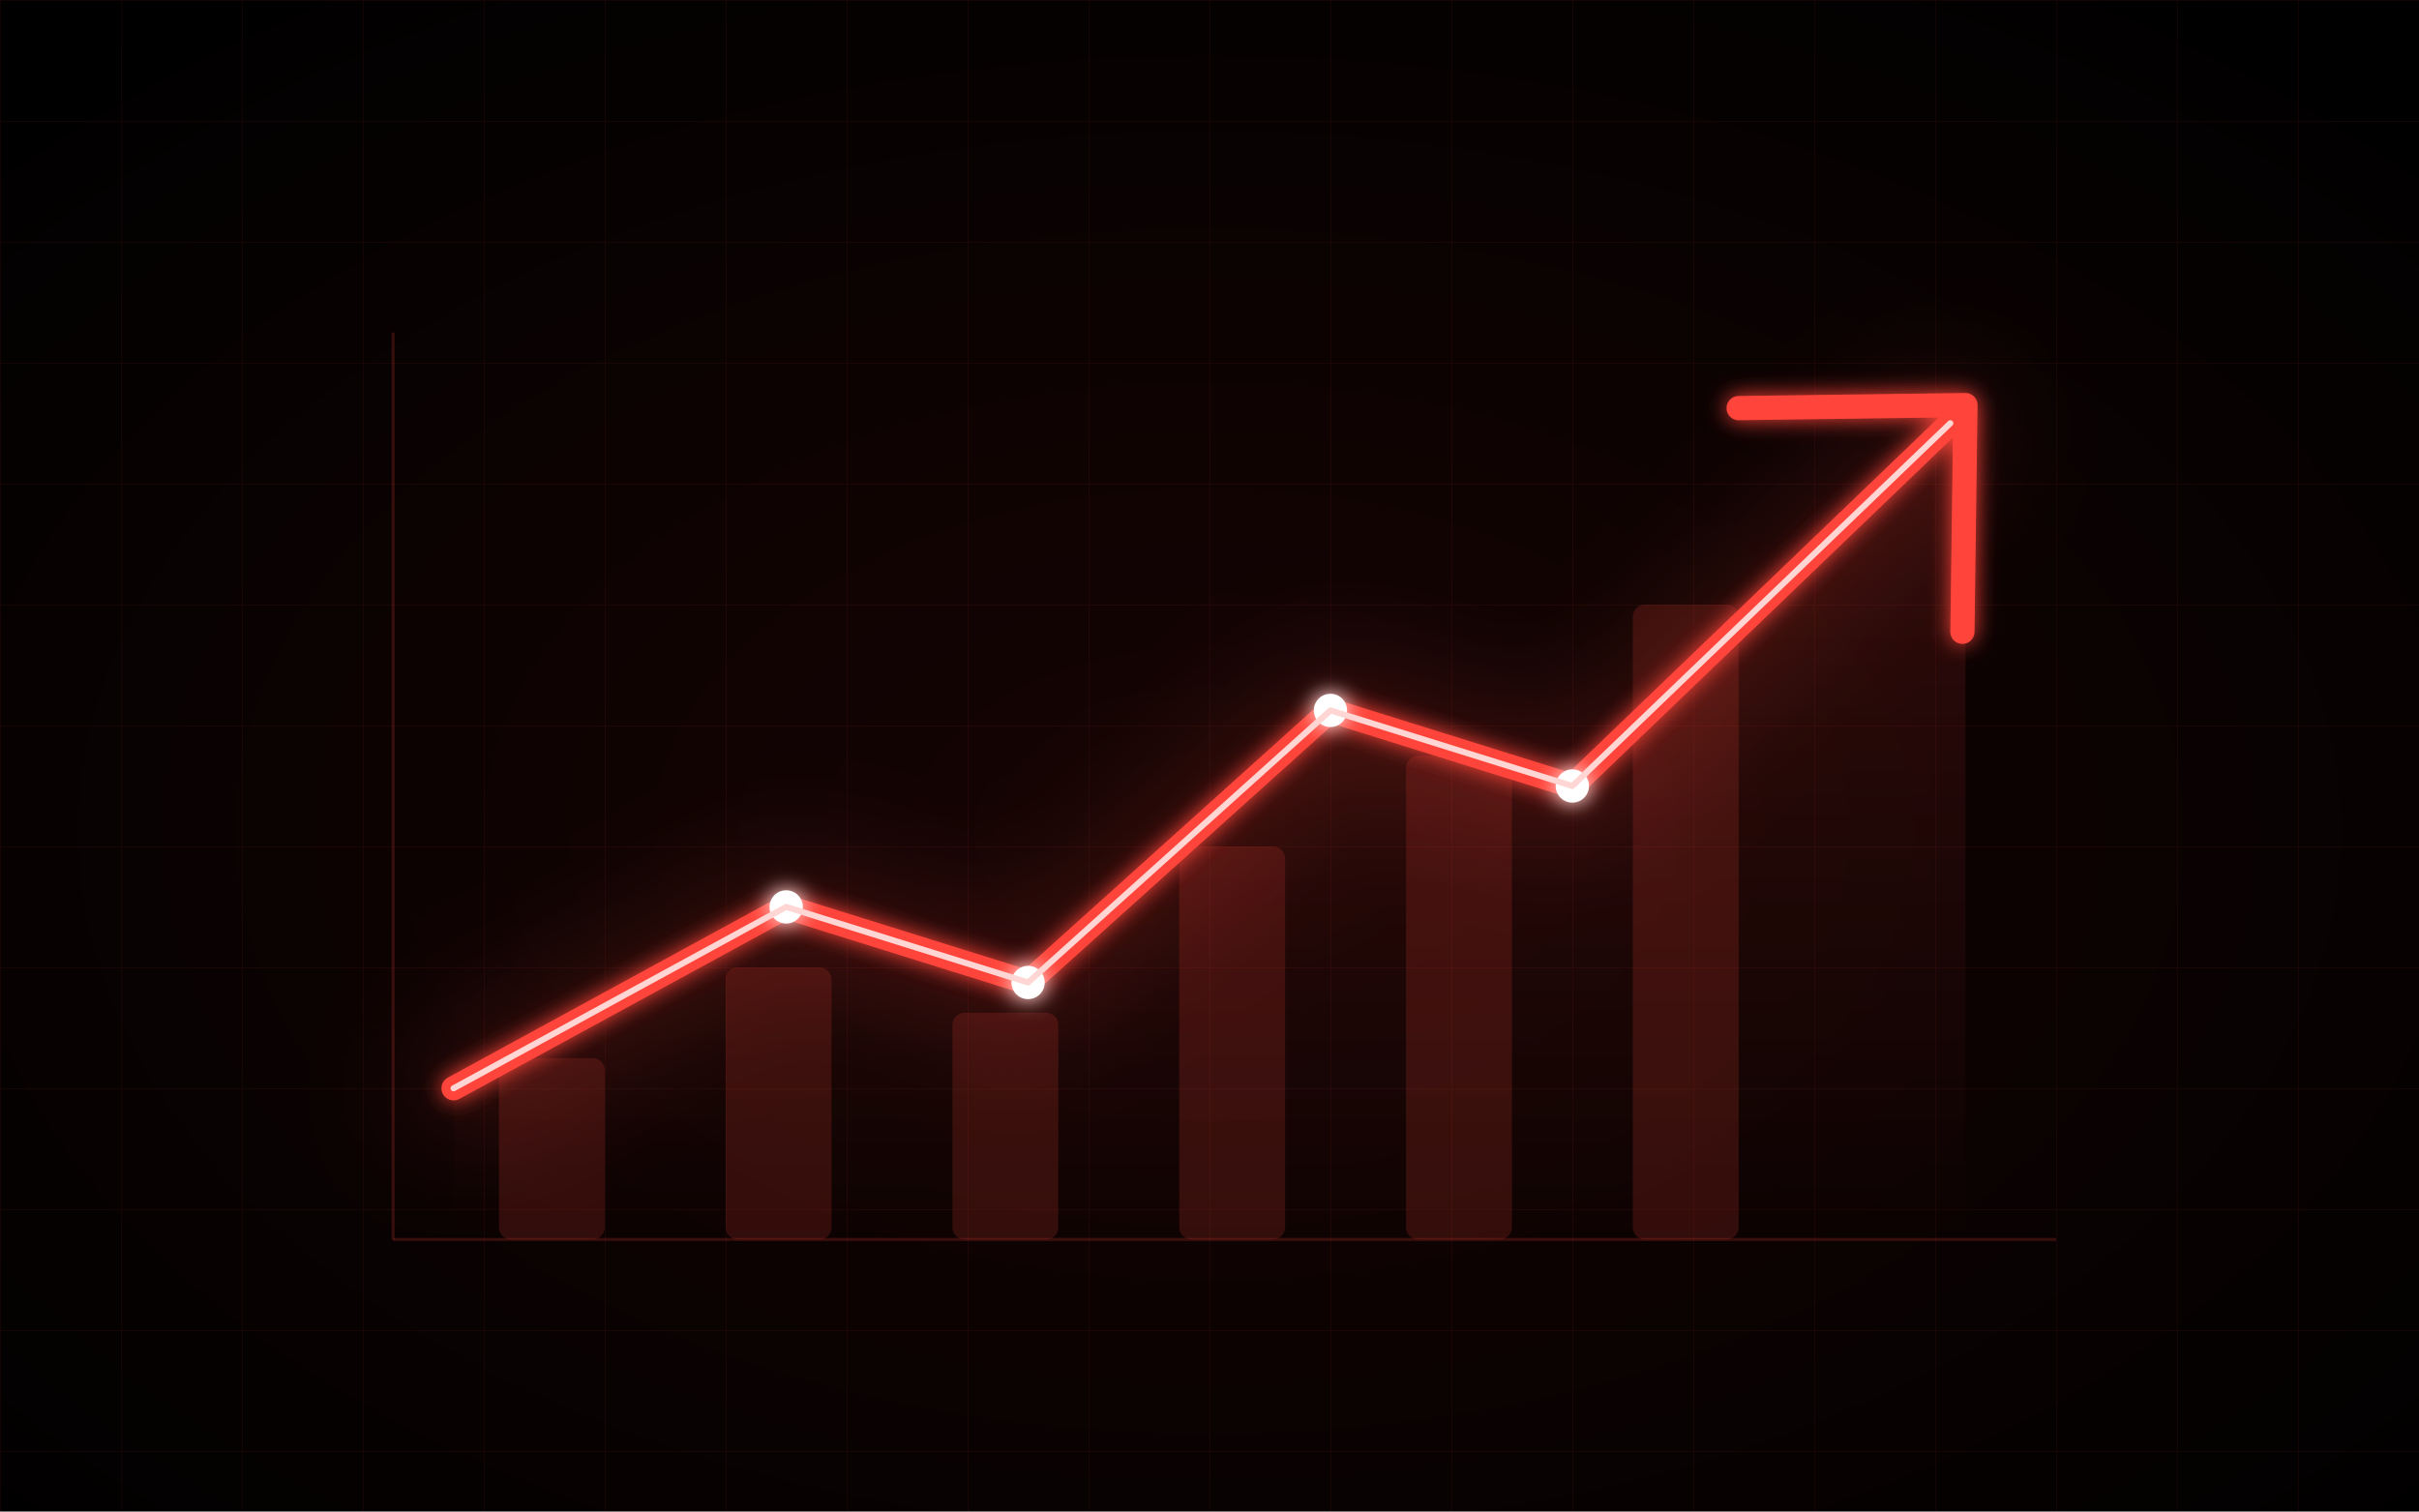
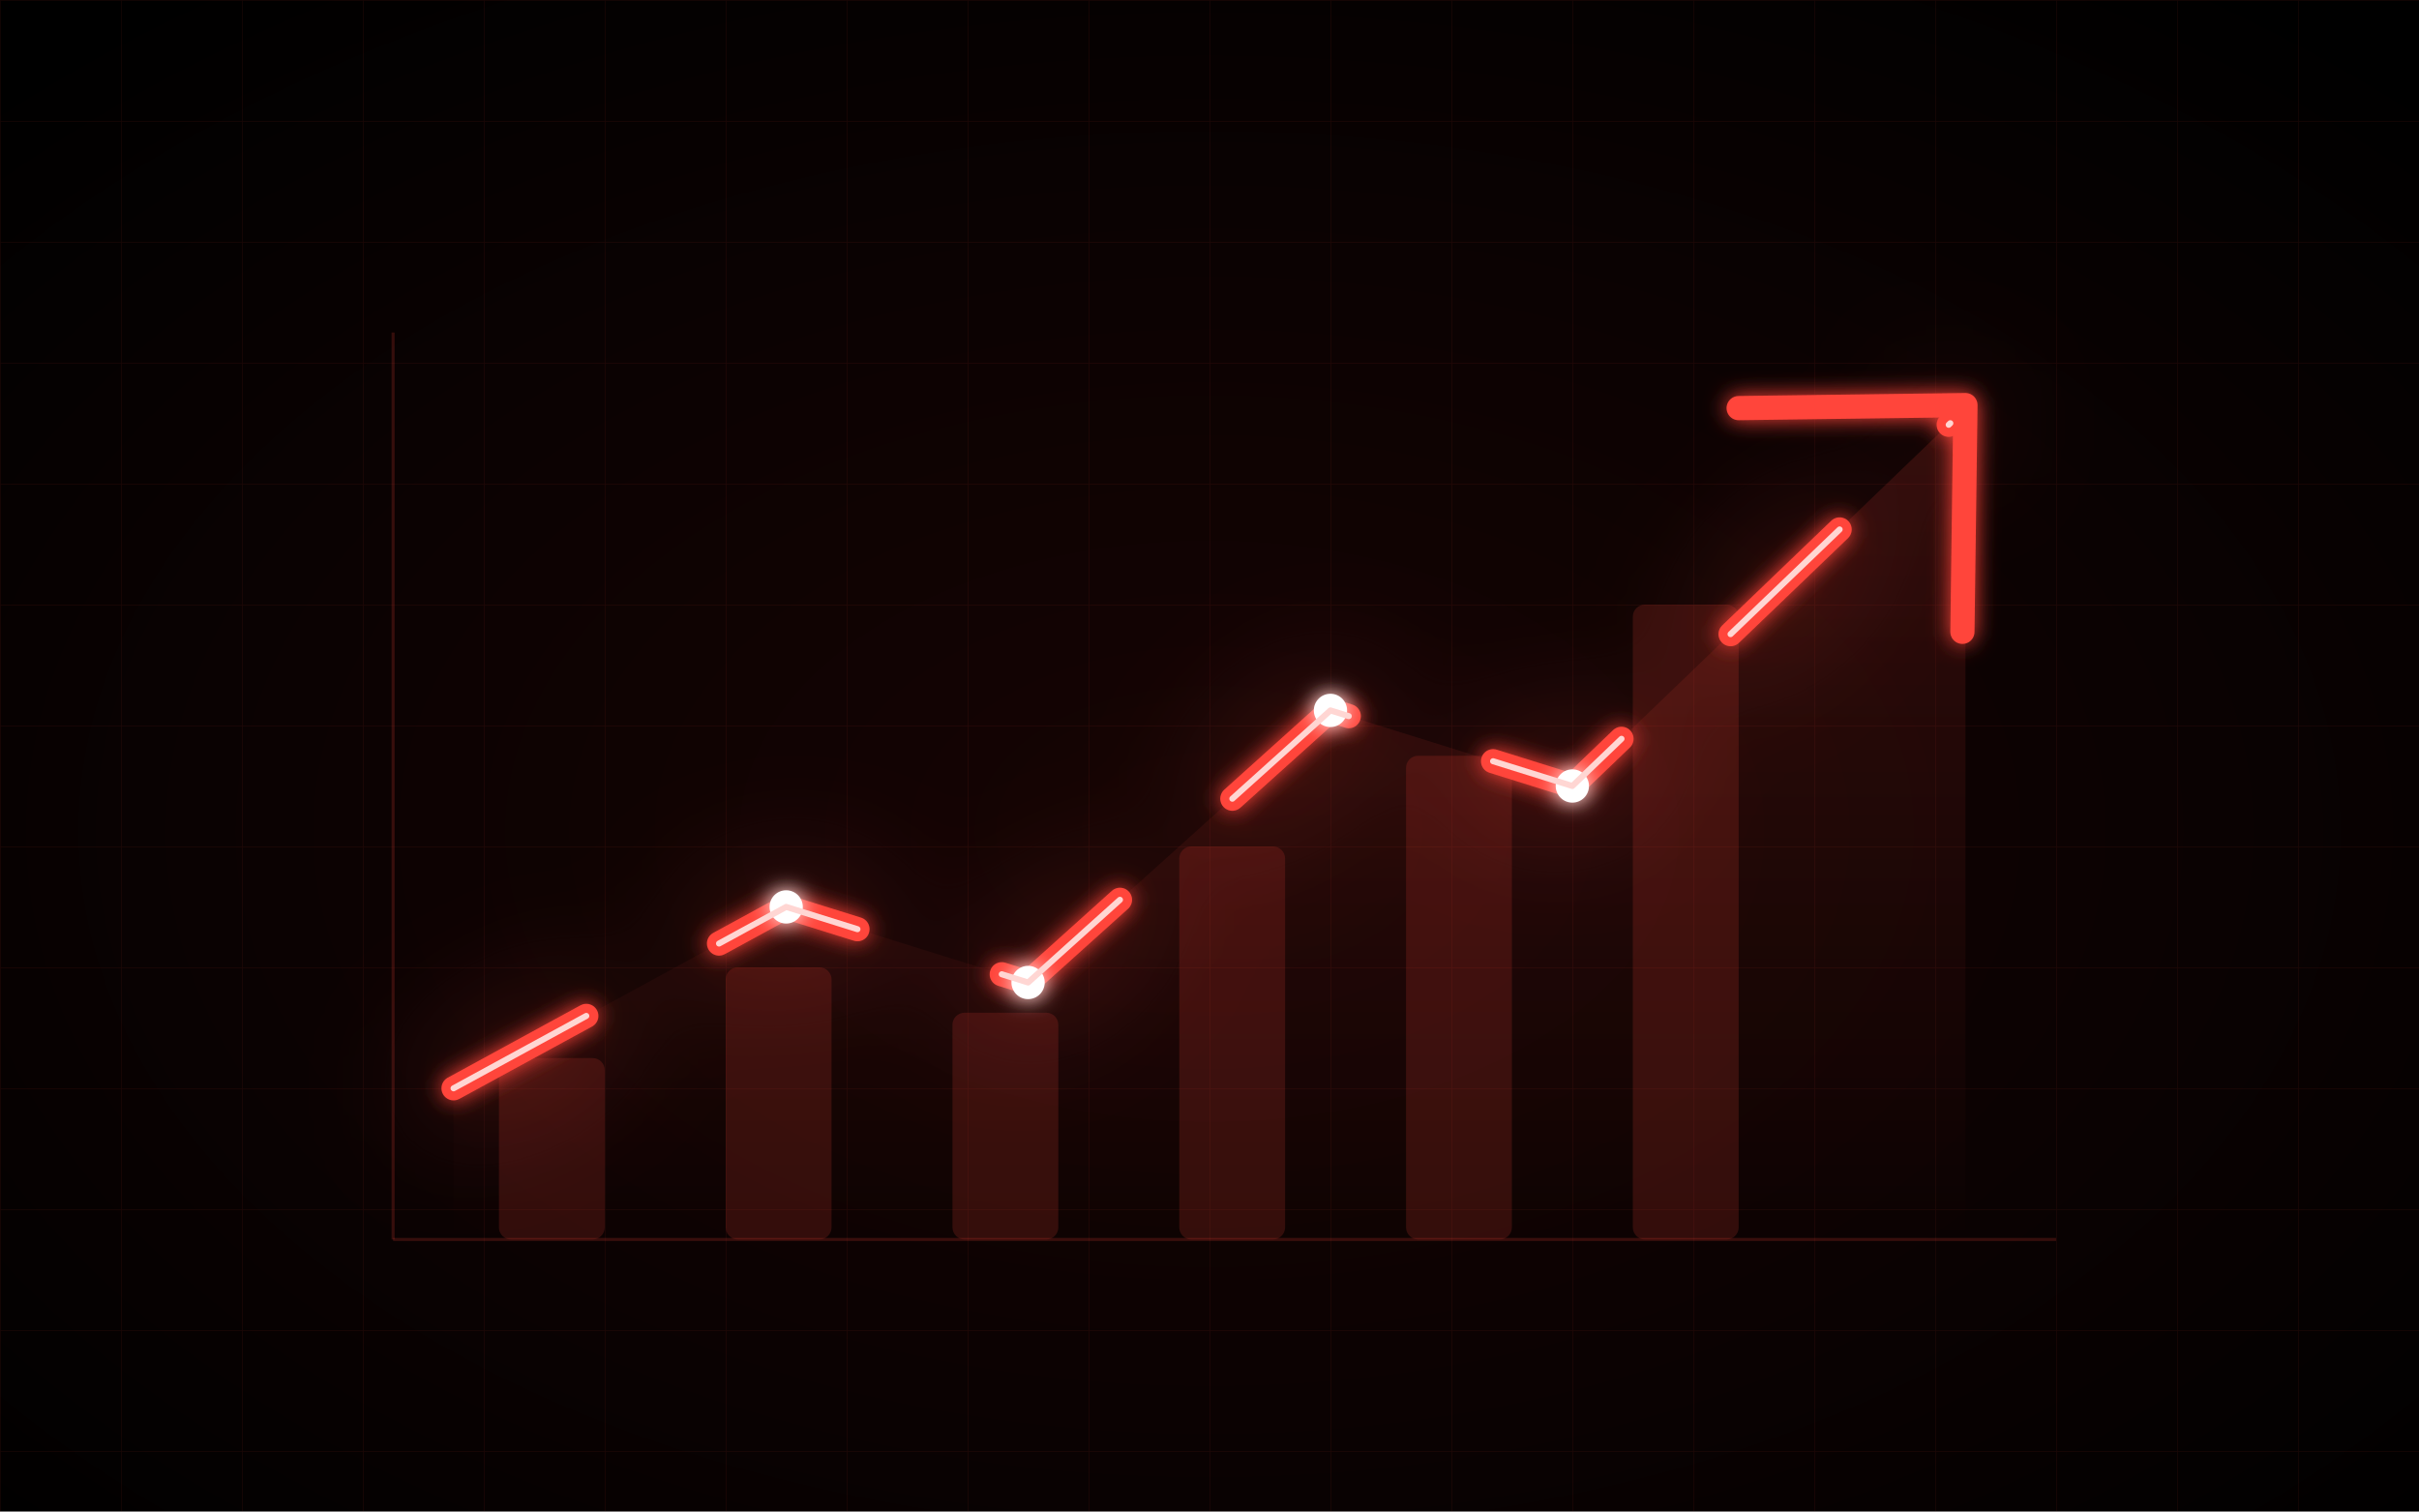
<svg xmlns="http://www.w3.org/2000/svg" viewBox="0 0 1600 1000">
  <defs>
    <radialGradient id="bg" cx="50%" cy="55%" r="70%">
      <stop offset="0" stop-color="#160403" />
      <stop offset="0.55" stop-color="#0b0202" />
      <stop offset="1" stop-color="#000" />
    </radialGradient>
    <filter id="glow" x="-50%" y="-50%" width="200%" height="200%">
      <feGaussianBlur stdDeviation="7" result="b" />
      <feMerge>
        <feMergeNode in="b" />
        <feMergeNode in="SourceGraphic" />
      </feMerge>
    </filter>
    <filter id="soft" x="-50%" y="-50%" width="200%" height="200%">
      <feGaussianBlur stdDeviation="40" />
    </filter>
    <linearGradient id="area" x1="0" y1="0" x2="0" y2="1">
      <stop offset="0" stop-color="#FF453A" stop-opacity="0.15" />
      <stop offset="1" stop-color="#FF453A" stop-opacity="0" />
    </linearGradient>
    <pattern id="grid" width="80" height="80" patternUnits="userSpaceOnUse">
      <path d="M80 0H0V80" fill="none" stroke="#FF453A" stroke-opacity="0.08" stroke-width="1" />
    </pattern>
  </defs>
+   <style>.bar{transform-box:fill-box;transform-origin:50% 100%;animation:bar 6s cubic-bezier(.22,1,.36,1) infinite}@keyframes bar{0%{transform:scaleY(.15)}25%,85%{transform:scaleY(1)}100%{transform:scaleY(.15)}}.trend{stroke-dasharray:100;animation:draw 6s ease-in-out infinite}@keyframes draw{0%,5%{stroke-dashoffset:100}40%,85%{stroke-dashoffset:0}100%{stroke-dashoffset:100}}.area{animation:area 6s ease-in-out infinite}@keyframes area{0%,20%{opacity:0}45%,85%{opacity:1}100%{opacity:0}}.pt{transform-box:fill-box;transform-origin:center;animation:pt 6s ease-in-out infinite}.pt:nth-of-type(2){animation-delay:.25s}.pt:nth-of-type(3){animation-delay:.5s}.pt:nth-of-type(4){animation-delay:.75s}@keyframes pt{0%,25%{transform:scale(0)}35%{transform:scale(1.6)}42%,85%{transform:scale(1)}100%{transform:scale(0)}}.arrow{animation:arrow 6s ease-in-out infinite}@keyframes arrow{0%,35%{opacity:0;transform:translate(-30px,30px)}45%,85%{opacity:1;transform:none}100%{opacity:0}}@media (prefers-reduced-motion: reduce){*{animation:none!important}}</style>
  <rect width="1600" height="1000" fill="url(#bg)" />
  <rect width="1600" height="1000" fill="url(#grid)" />
  <g stroke="#FF453A" stroke-opacity="0.18" stroke-width="2">
    <line x1="260" y1="820" x2="1360" y2="820" />
    <line x1="260" y1="220" x2="260" y2="820" />
  </g>
  <g fill="#FF453A" fill-opacity="0.16">
-     <rect x="330" y="700" width="70" height="120" rx="8" />
-     <rect x="480" y="640" width="70" height="180" rx="8" />
-     <rect x="630" y="670" width="70" height="150" rx="8" />
-     <rect x="780" y="560" width="70" height="260" rx="8" />
-     <rect x="930" y="500" width="70" height="320" rx="8" />
-     <rect x="1080" y="400" width="70" height="420" rx="8" />
+     <rect class="bar" style="animation-delay:0.00s" x="330" y="700" width="70" height="120" rx="8" />
+     <rect class="bar" style="animation-delay:0.12s" x="480" y="640" width="70" height="180" rx="8" />
+     <rect class="bar" style="animation-delay:0.24s" x="630" y="670" width="70" height="150" rx="8" />
+     <rect class="bar" style="animation-delay:0.36s" x="780" y="560" width="70" height="260" rx="8" />
+     <rect class="bar" style="animation-delay:0.48s" x="930" y="500" width="70" height="320" rx="8" />
+     <rect class="bar" style="animation-delay:0.60s" x="1080" y="400" width="70" height="420" rx="8" />
  </g>
-   <path d="M300 720 L520 600 L680 650 L880 470 L1040 520 L1300 270 L1300 820 L300 820Z" fill="url(#area)" />
-   <path d="M300 720 L520 600 L680 650 L880 470 L1040 520 L1290 280" fill="none" stroke="#FF453A" stroke-width="40" stroke-linecap="round" stroke-linejoin="round" filter="url(#soft)" opacity="0.25" />
+   <path class="area" d="M300 720 L520 600 L680 650 L880 470 L1040 520 L1300 270 L1300 820 L300 820Z" fill="url(#area)" />
+   <path class="trend glow" pathLength="100" d="M300 720 L520 600 L680 650 L880 470 L1040 520 L1290 280" fill="none" stroke="#FF453A" stroke-width="40" stroke-linecap="round" stroke-linejoin="round" filter="url(#soft)" opacity="0.25" />
  <g filter="url(#glow)" fill="none" stroke="#FF453A" stroke-width="16" stroke-linecap="round" stroke-linejoin="round">
-     <path d="M300 720 L520 600 L680 650 L880 470 L1040 520 L1290 280" />
-     <path d="M1150 270 L1300 268 L1298 418" />
+     <path class="trend" pathLength="100" d="M300 720 L520 600 L680 650 L880 470 L1040 520 L1290 280" />
+     <path class="arrow" d="M1150 270 L1300 268 L1298 418" />
  </g>
  <g fill="#fff" filter="url(#glow)">
-     <circle cx="520" cy="600" r="11" />
-     <circle cx="680" cy="650" r="11" />
-     <circle cx="880" cy="470" r="11" />
-     <circle cx="1040" cy="520" r="11" />
+     <circle class="pt" cx="520" cy="600" r="11" />
+     <circle class="pt" cx="680" cy="650" r="11" />
+     <circle class="pt" cx="880" cy="470" r="11" />
+     <circle class="pt" cx="1040" cy="520" r="11" />
  </g>
-   <path d="M300 720 L520 600 L680 650 L880 470 L1040 520 L1290 280" fill="none" stroke="#FFD6D3" stroke-width="4" stroke-linecap="round" stroke-linejoin="round" />
+   <path class="trend" pathLength="100" d="M300 720 L520 600 L680 650 L880 470 L1040 520 L1290 280" fill="none" stroke="#FFD6D3" stroke-width="4" stroke-linecap="round" stroke-linejoin="round" />
</svg>
